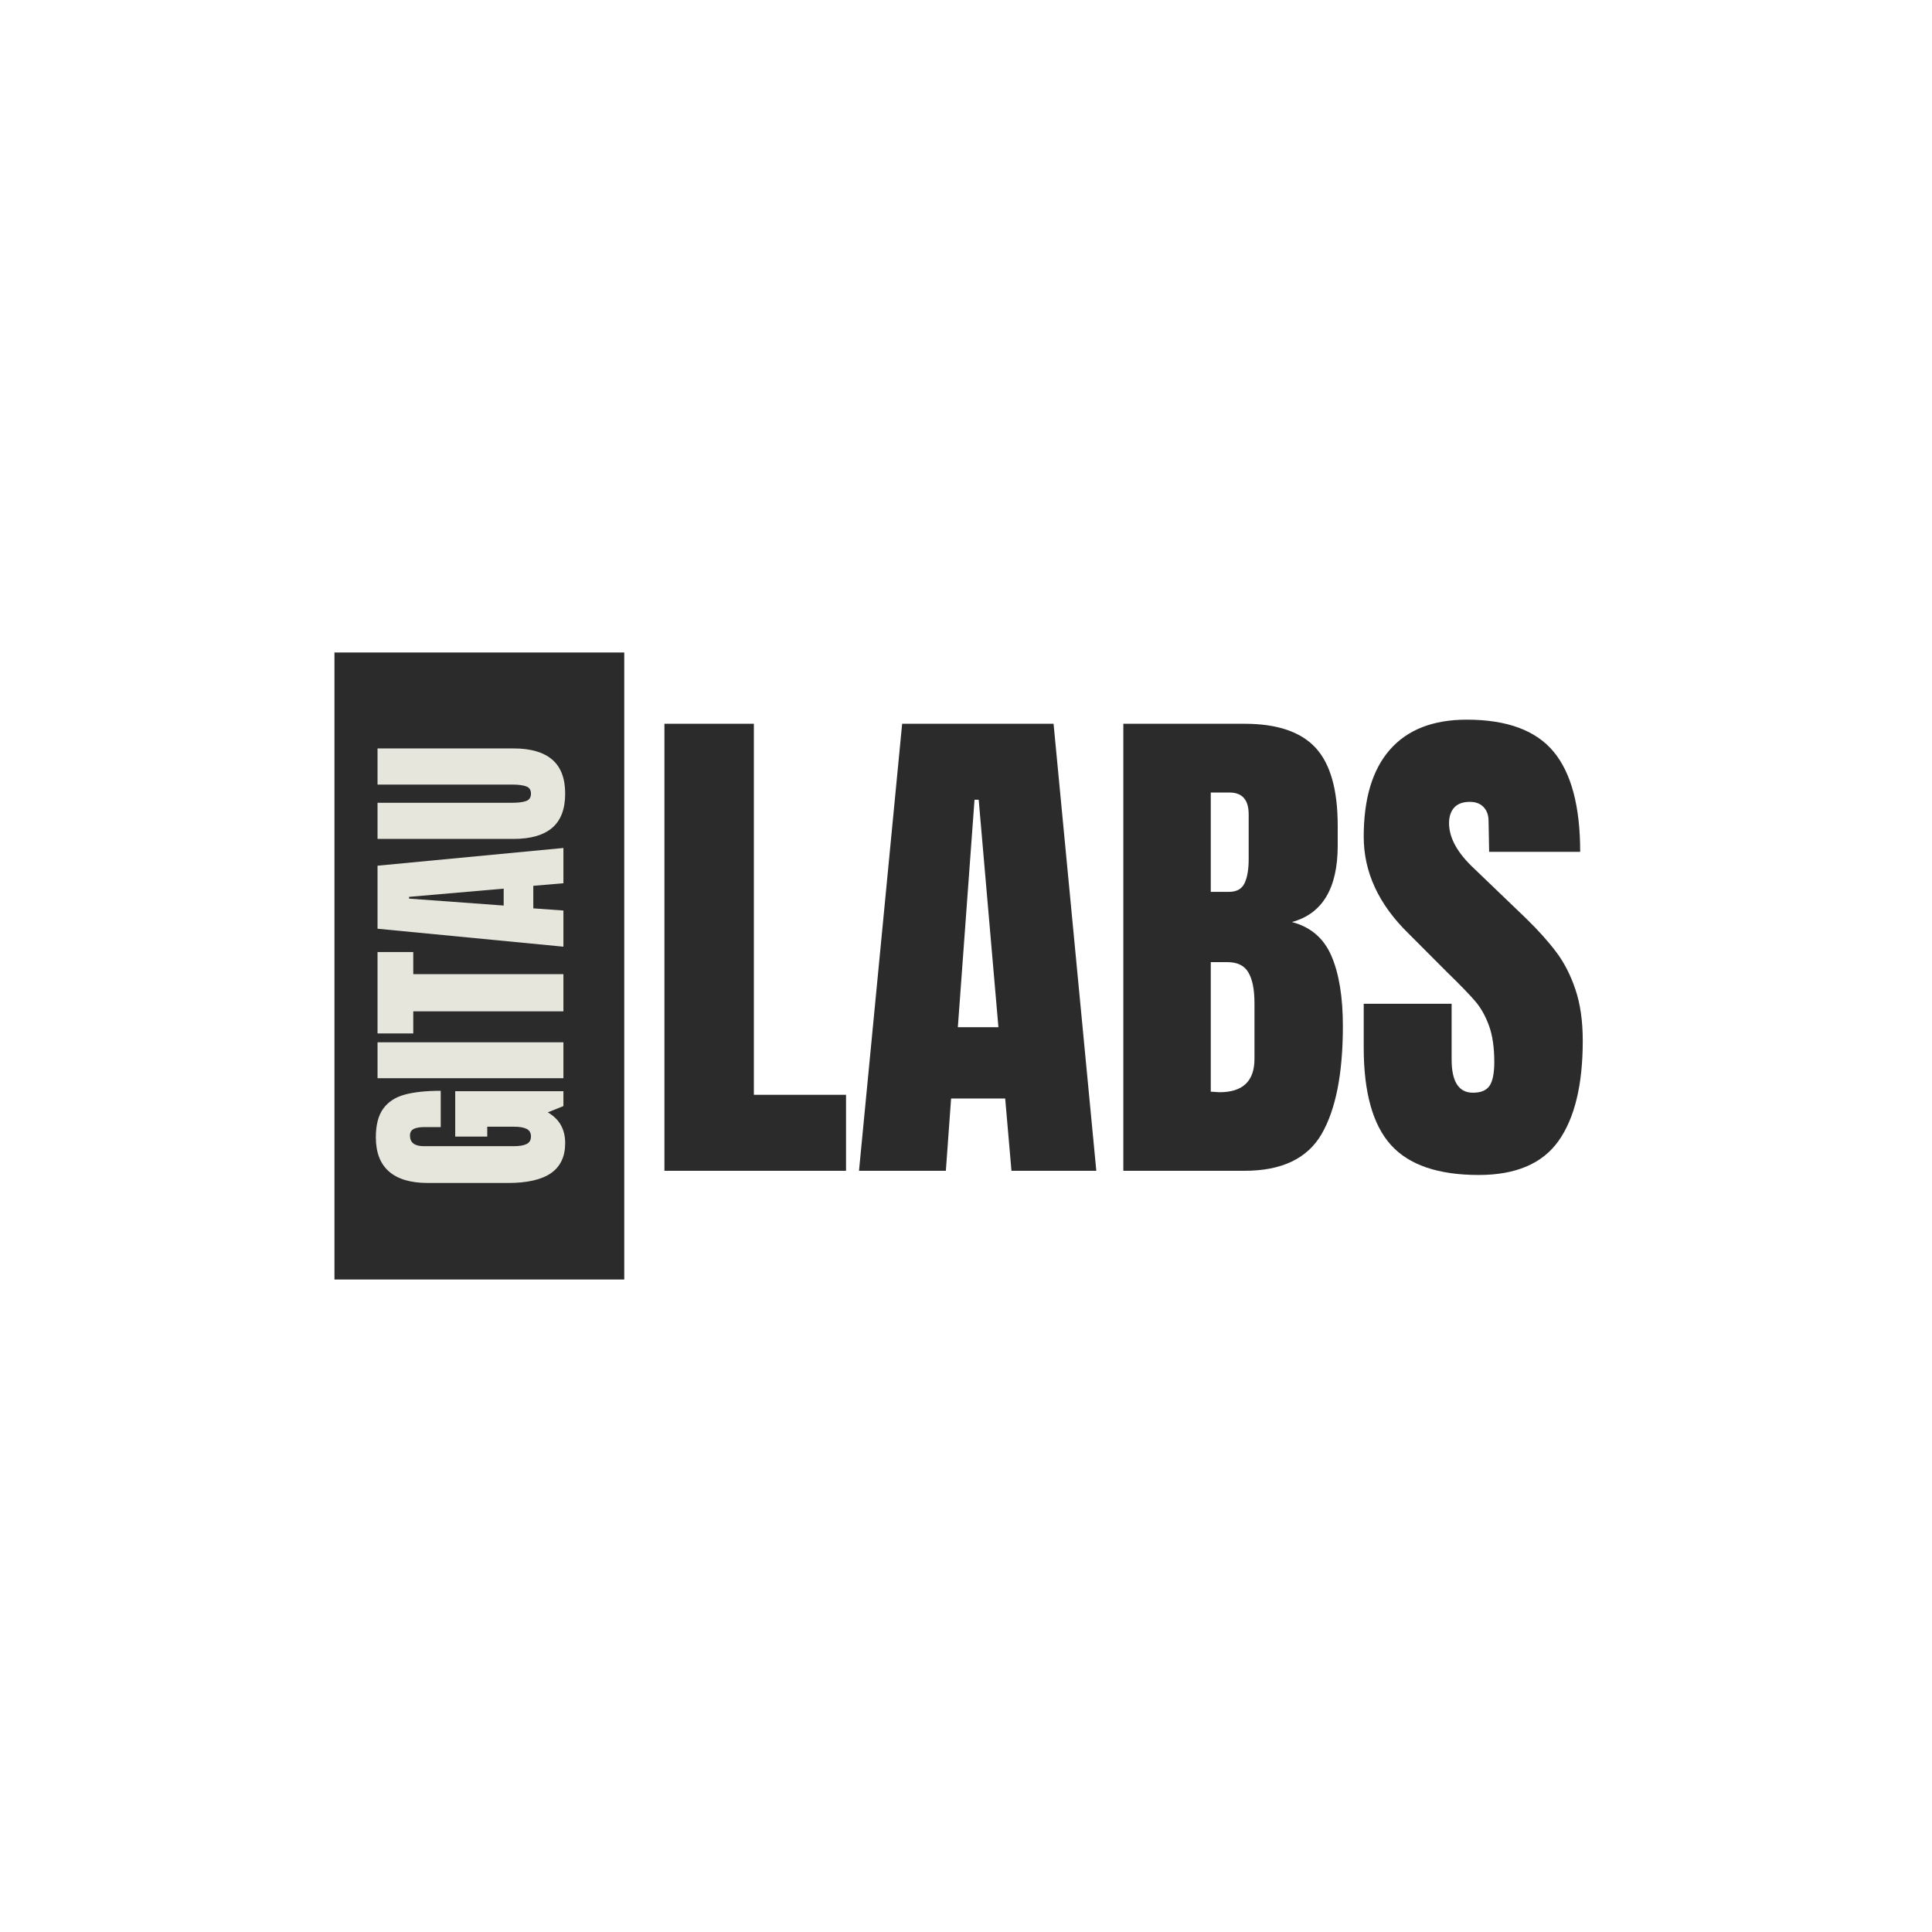
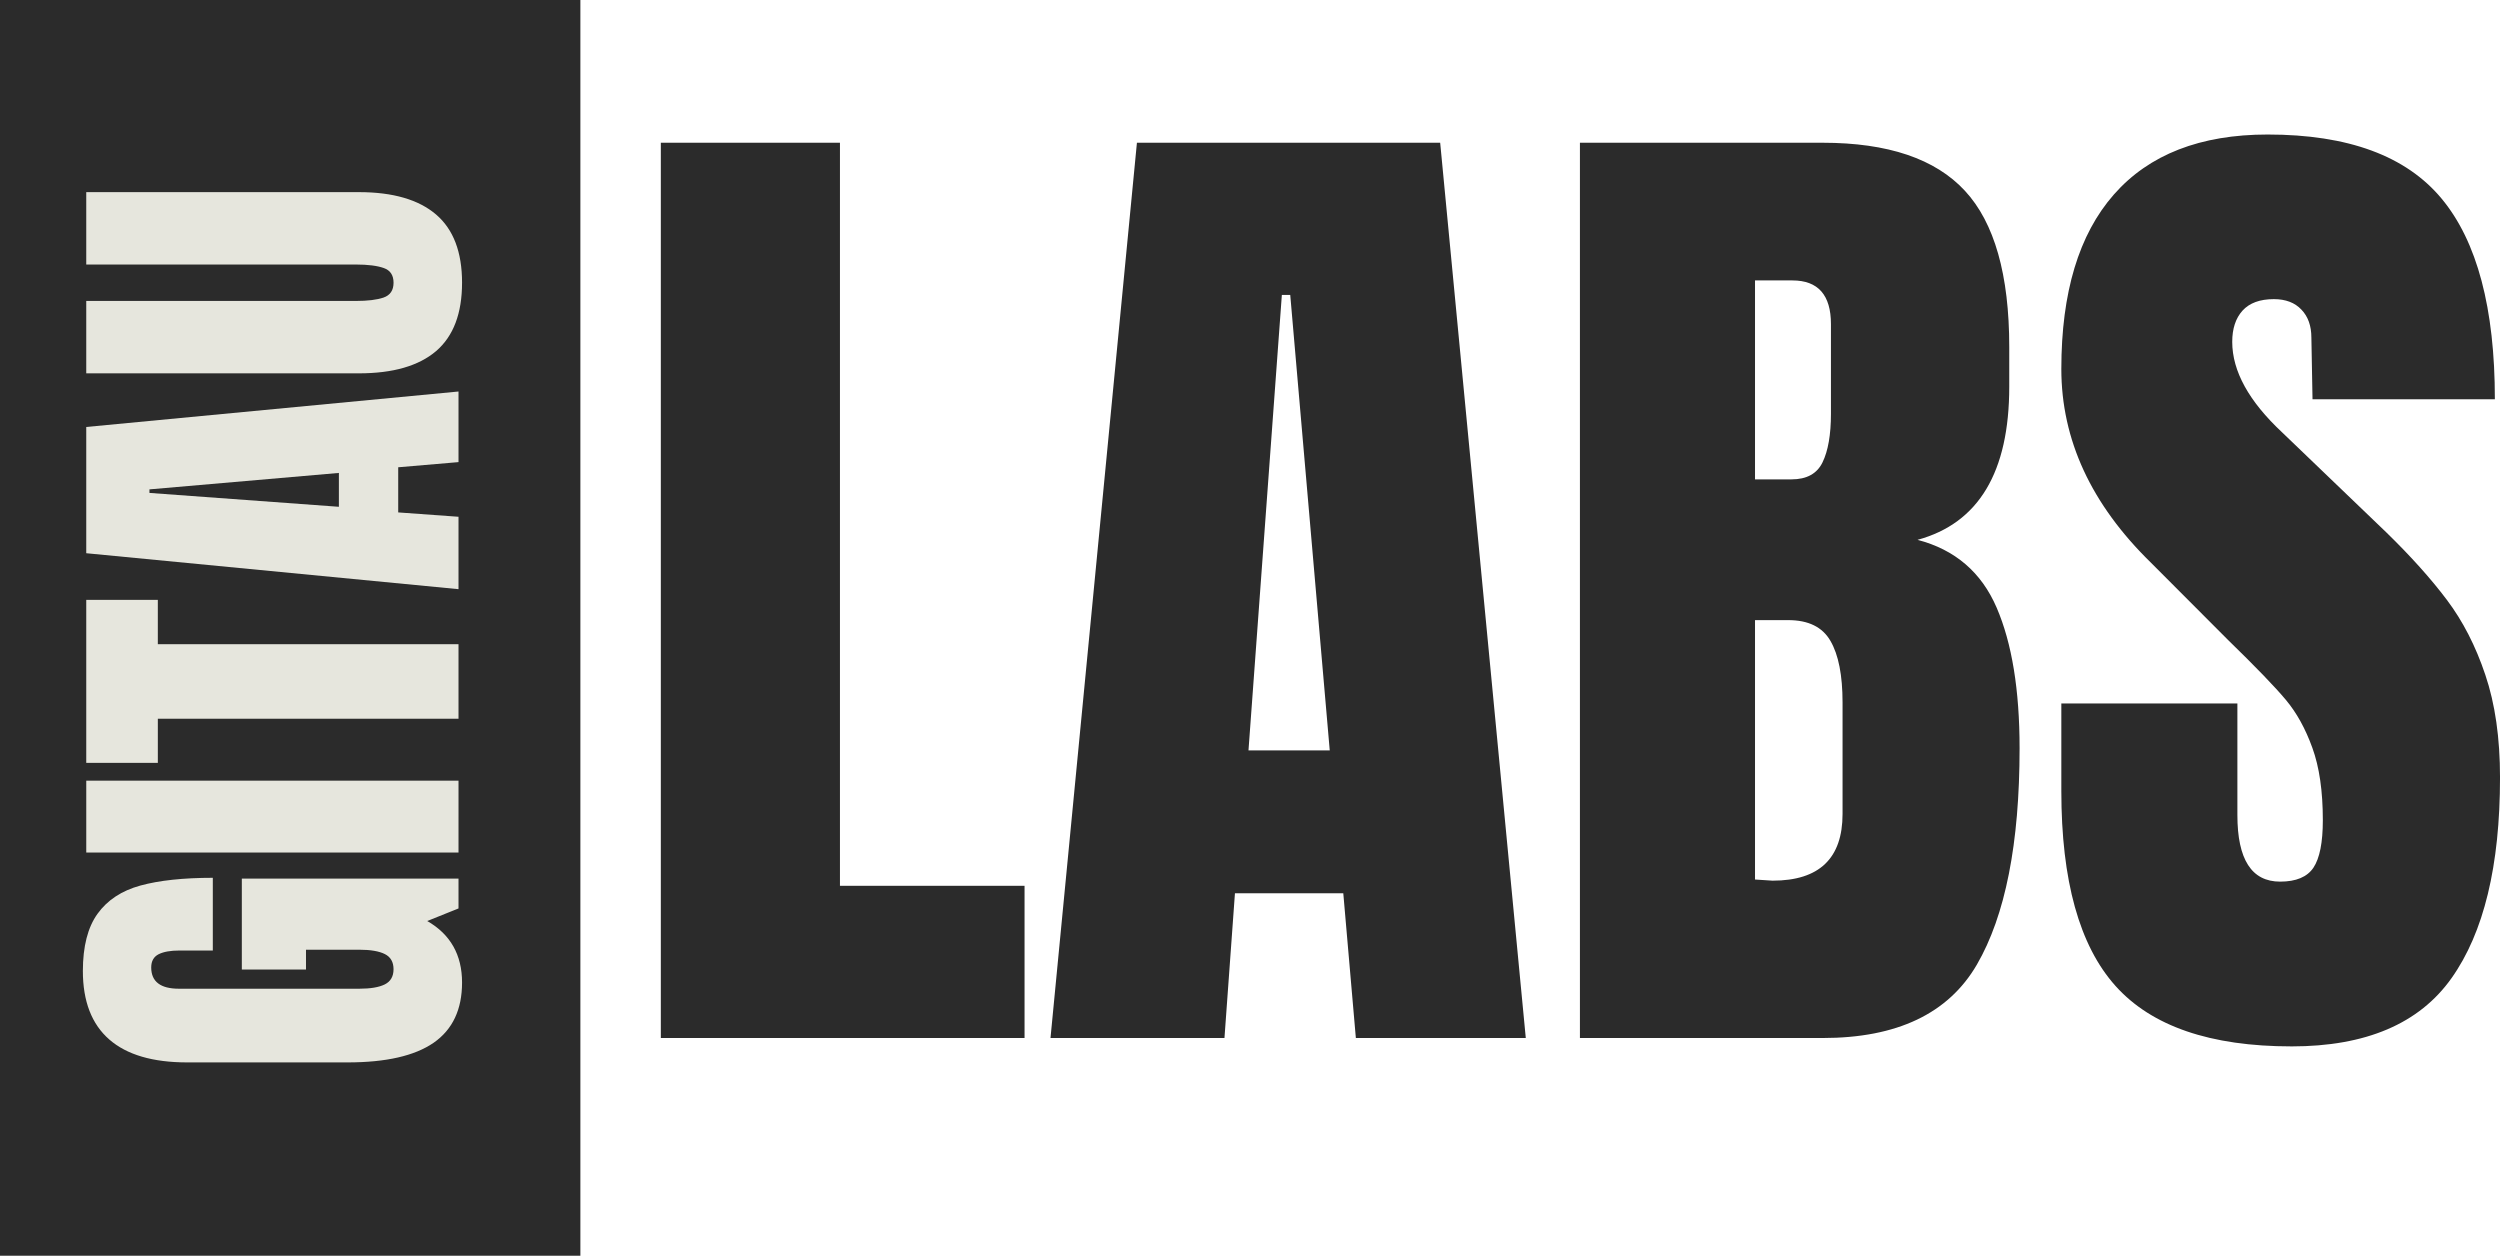
- <svg xmlns="http://www.w3.org/2000/svg" width="500" viewBox="0 0 375 375" height="500" version="1.0">
+ <svg xmlns="http://www.w3.org/2000/svg" version="1.0" viewBox="64.92 126.65 242.29 121.7">
  <defs>
    <clipPath id="a">
      <path d="M64.918 126.652h56.25v121.696h-56.25Zm0 0" />
    </clipPath>
  </defs>
  <path d="M128.965 227.25v-86.766h17.36V212.5h17.89v14.75ZM166.73 227.25l8.376-86.766h29.39l8.297 86.766h-16.469l-1.218-14.031h-10.5l-1.016 14.031Zm19.188-27.875h7.875l-3.828-44.14h-.813ZM218.04 140.484h23.531c6.32 0 10.914 1.555 13.781 4.657 2.864 3.093 4.297 8.14 4.297 15.14v3.844c0 8.281-2.965 13.23-8.89 14.844 3.632.949 6.191 3.14 7.671 6.578 1.477 3.43 2.22 7.969 2.22 13.625 0 9.23-1.384 16.219-4.141 20.969-2.762 4.742-7.743 7.109-14.938 7.109H218.04Zm20.5 32.625c1.476 0 2.484-.55 3.015-1.656.54-1.113.813-2.68.813-4.703v-8.688c0-2.82-1.246-4.234-3.734-4.234h-3.625v19.281ZM236.712 212c4.52 0 6.781-2.156 6.781-6.469v-10.797c0-2.632-.39-4.625-1.172-5.968-.773-1.344-2.137-2.016-4.094-2.016h-3.218v25.14ZM287.009 228.062c-7.875 0-13.563-1.953-17.063-5.859-3.5-3.906-5.25-10.203-5.25-18.89v-8.485h17.063v10.813c0 4.304 1.379 6.453 4.14 6.453 1.551 0 2.63-.453 3.235-1.36.601-.906.906-2.437.906-4.593 0-2.82-.34-5.16-1.016-7.016-.667-1.852-1.523-3.398-2.562-4.64-1.043-1.25-2.914-3.188-5.61-5.813l-7.468-7.485c-5.793-5.656-8.688-11.914-8.688-18.78 0-7.407 1.696-13.04 5.094-16.907 3.406-3.875 8.375-5.813 14.906-5.813 7.801 0 13.422 2.075 16.86 6.22 3.437 4.136 5.156 10.616 5.156 19.437H289.04l-.11-5.969c0-1.145-.323-2.05-.968-2.719-.637-.676-1.527-1.015-2.672-1.015-1.344 0-2.355.37-3.031 1.109-.668.742-1 1.75-1 3.031 0 2.836 1.613 5.762 4.844 8.781l10.109 9.704c2.352 2.293 4.3 4.464 5.844 6.515 1.55 2.055 2.797 4.48 3.734 7.281.945 2.793 1.422 6.106 1.422 9.938 0 8.555-1.57 15.039-4.703 19.453-3.125 4.406-8.293 6.61-15.5 6.61Zm0 0" fill="#2b2b2b" />
  <g clip-path="url(#a)">
    <path fill="#2b2b2b" d="M64.918 126.652h56.25v121.696h-56.25Zm0 0" />
  </g>
  <path d="M109.7 221.88c0 2.605-.913 4.547-2.75 5.828-1.843 1.273-4.624 1.906-8.343 1.906H83.06c-3.332 0-5.847-.738-7.547-2.219-1.707-1.488-2.562-3.703-2.562-6.64 0-2.383.476-4.235 1.422-5.547.949-1.32 2.336-2.235 4.156-2.735 1.824-.5 4.164-.75 7.016-.75v7.047H82.31c-.863 0-1.535.121-2.015.36-.477.242-.72.668-.72 1.28 0 1.376.9 2.063 2.688 2.063h17.47c1.093 0 1.921-.14 2.483-.421.563-.282.844-.77.844-1.47 0-.695-.281-1.187-.844-1.468-.562-.281-1.39-.422-2.484-.422h-5.156v1.922h-6.219v-8.812h21v2.89l-3.031 1.219c2.25 1.293 3.375 3.281 3.375 5.969ZM109.357 209.275H73.28v-6.968h36.078ZM109.357 196.304h-29.14v4.281h-6.938v-15.797h6.937v4.297h29.141ZM109.357 183.75l-36.078-3.484V168.03l36.078-3.437v6.843l-5.844.5v4.375l5.844.422Zm-11.594-7.984v-3.282l-18.359 1.594v.344ZM109.7 154.052c0 2.969-.835 5.18-2.515 6.625-1.687 1.437-4.18 2.156-7.484 2.156H73.279v-7.016h26.125c1.148 0 2.043-.109 2.687-.328.649-.226.97-.707.97-1.437 0-.727-.313-1.203-.938-1.422-.633-.227-1.54-.344-2.719-.344H73.279v-7.015h26.422c3.305 0 5.797.726 7.484 2.171 1.68 1.438 2.516 3.641 2.516 6.61Zm0 0" fill="#e6e6dd" />
</svg>
